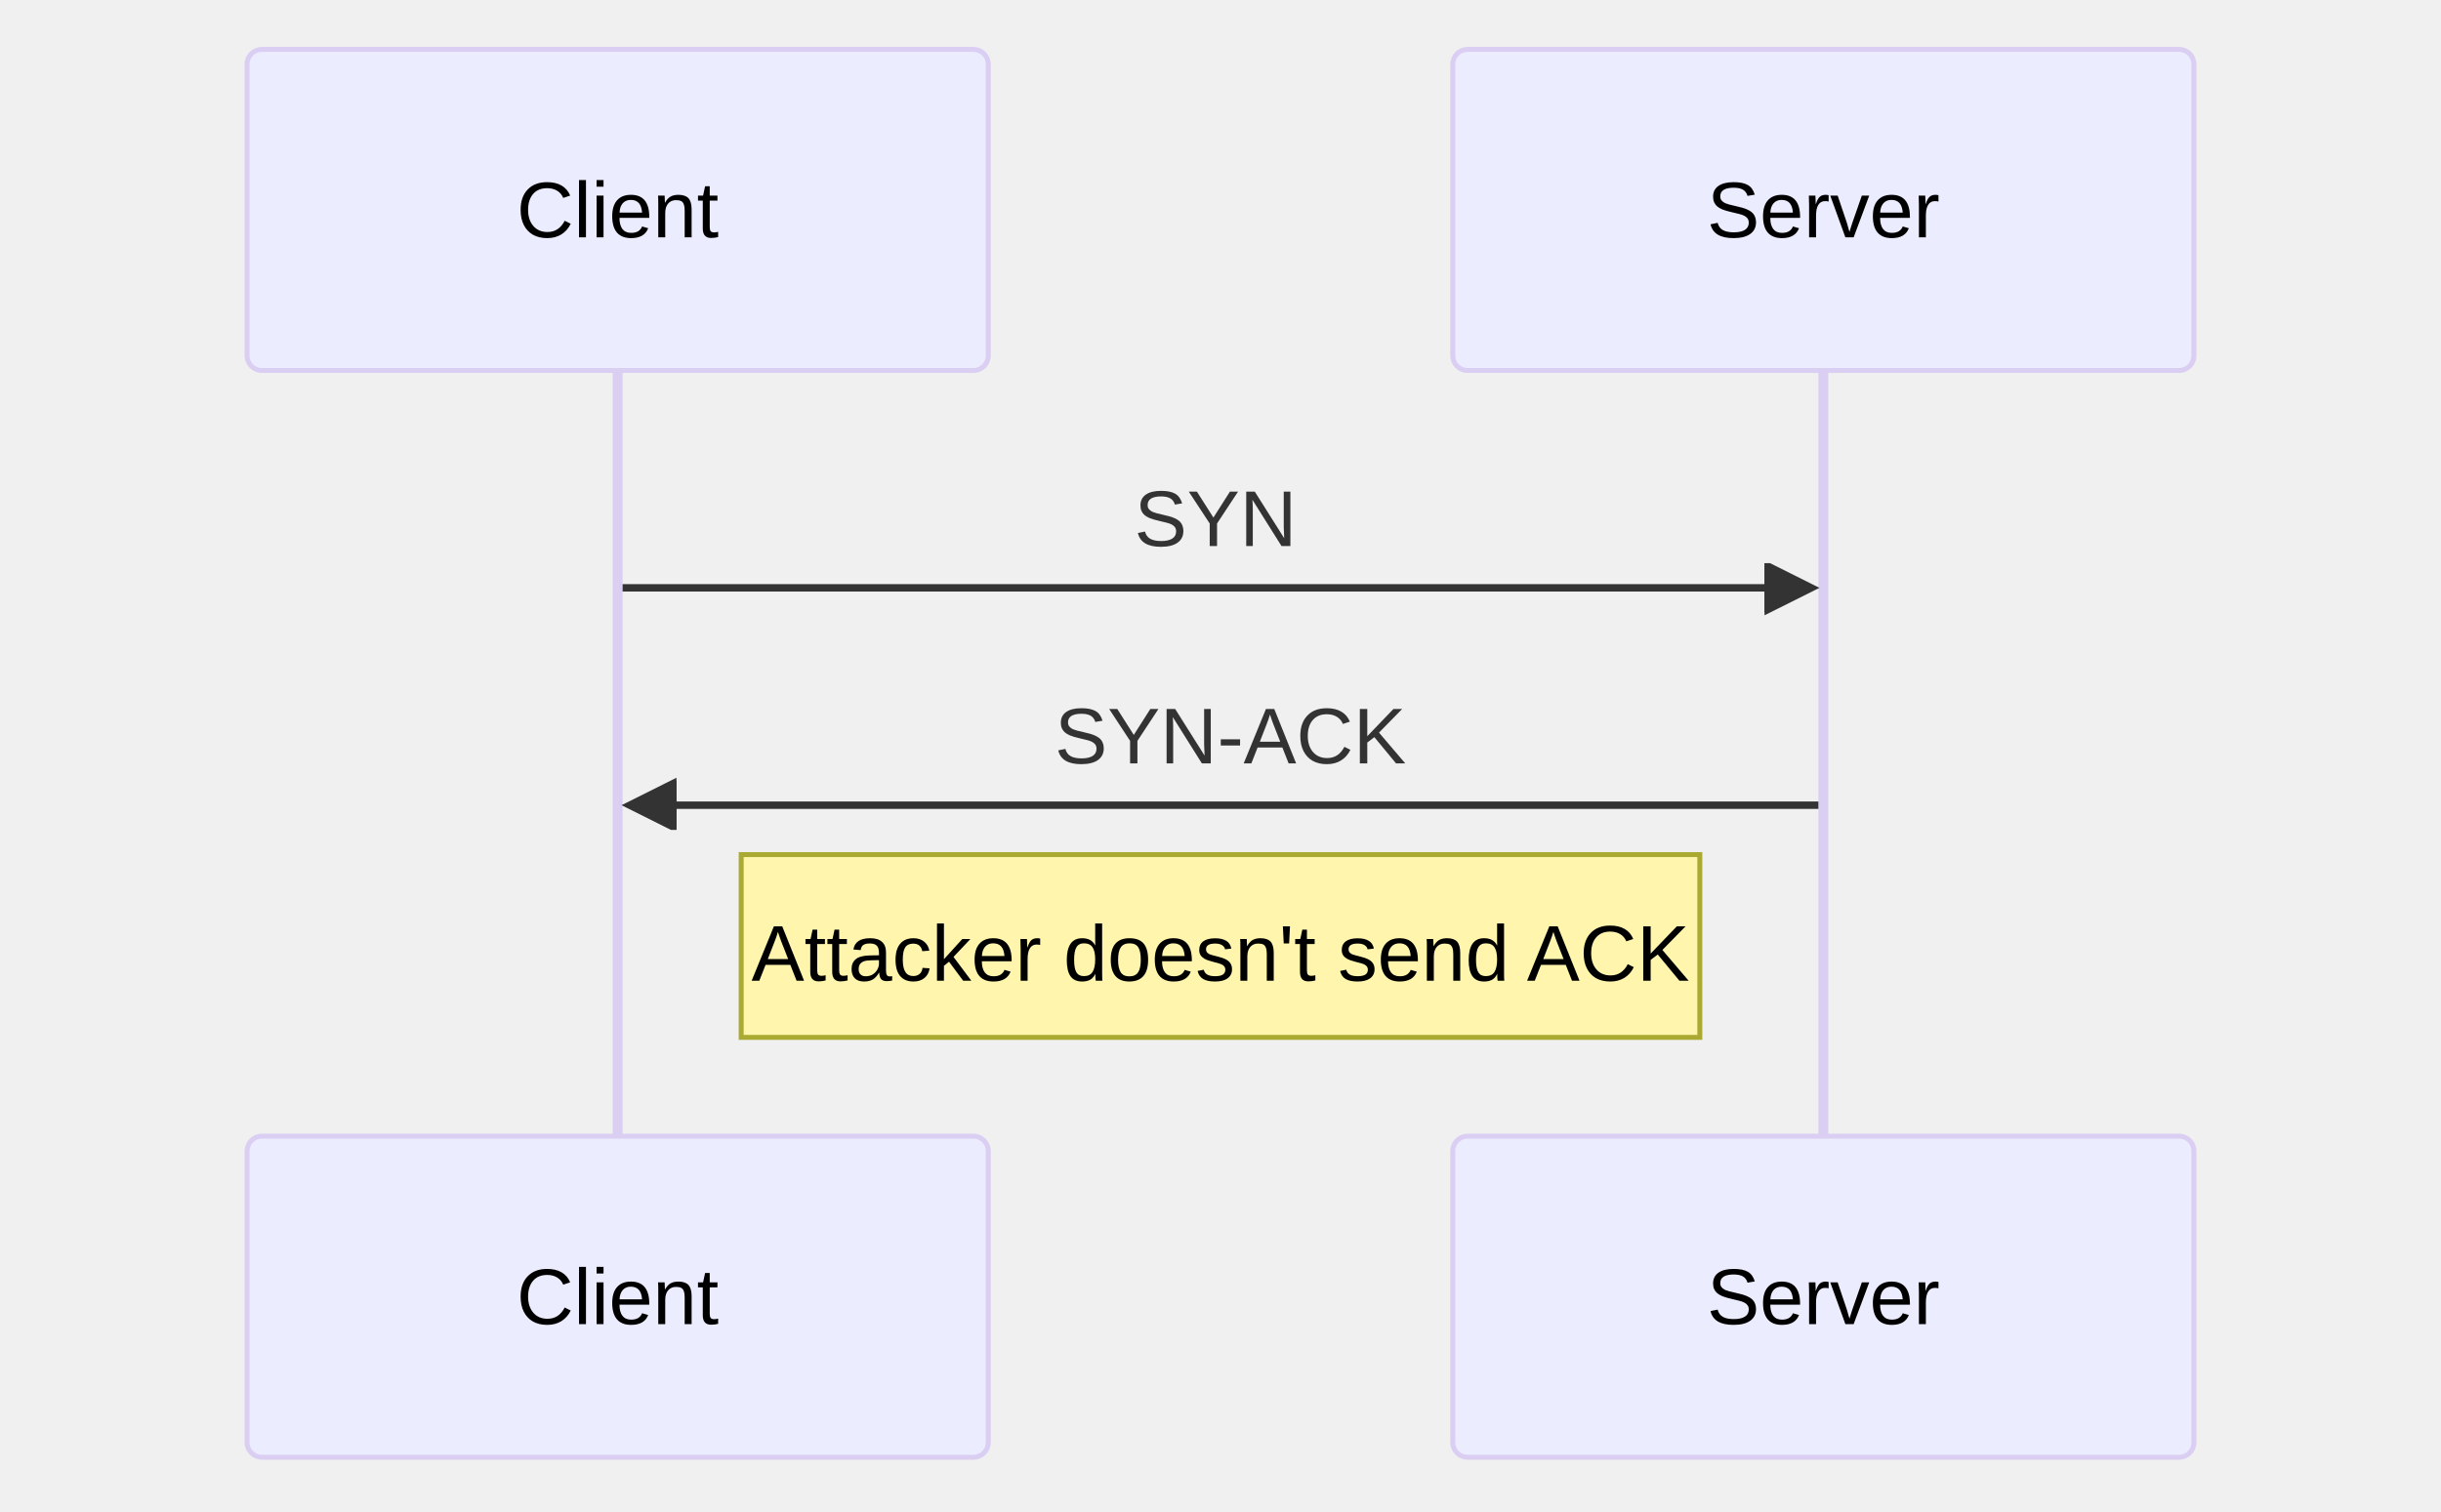
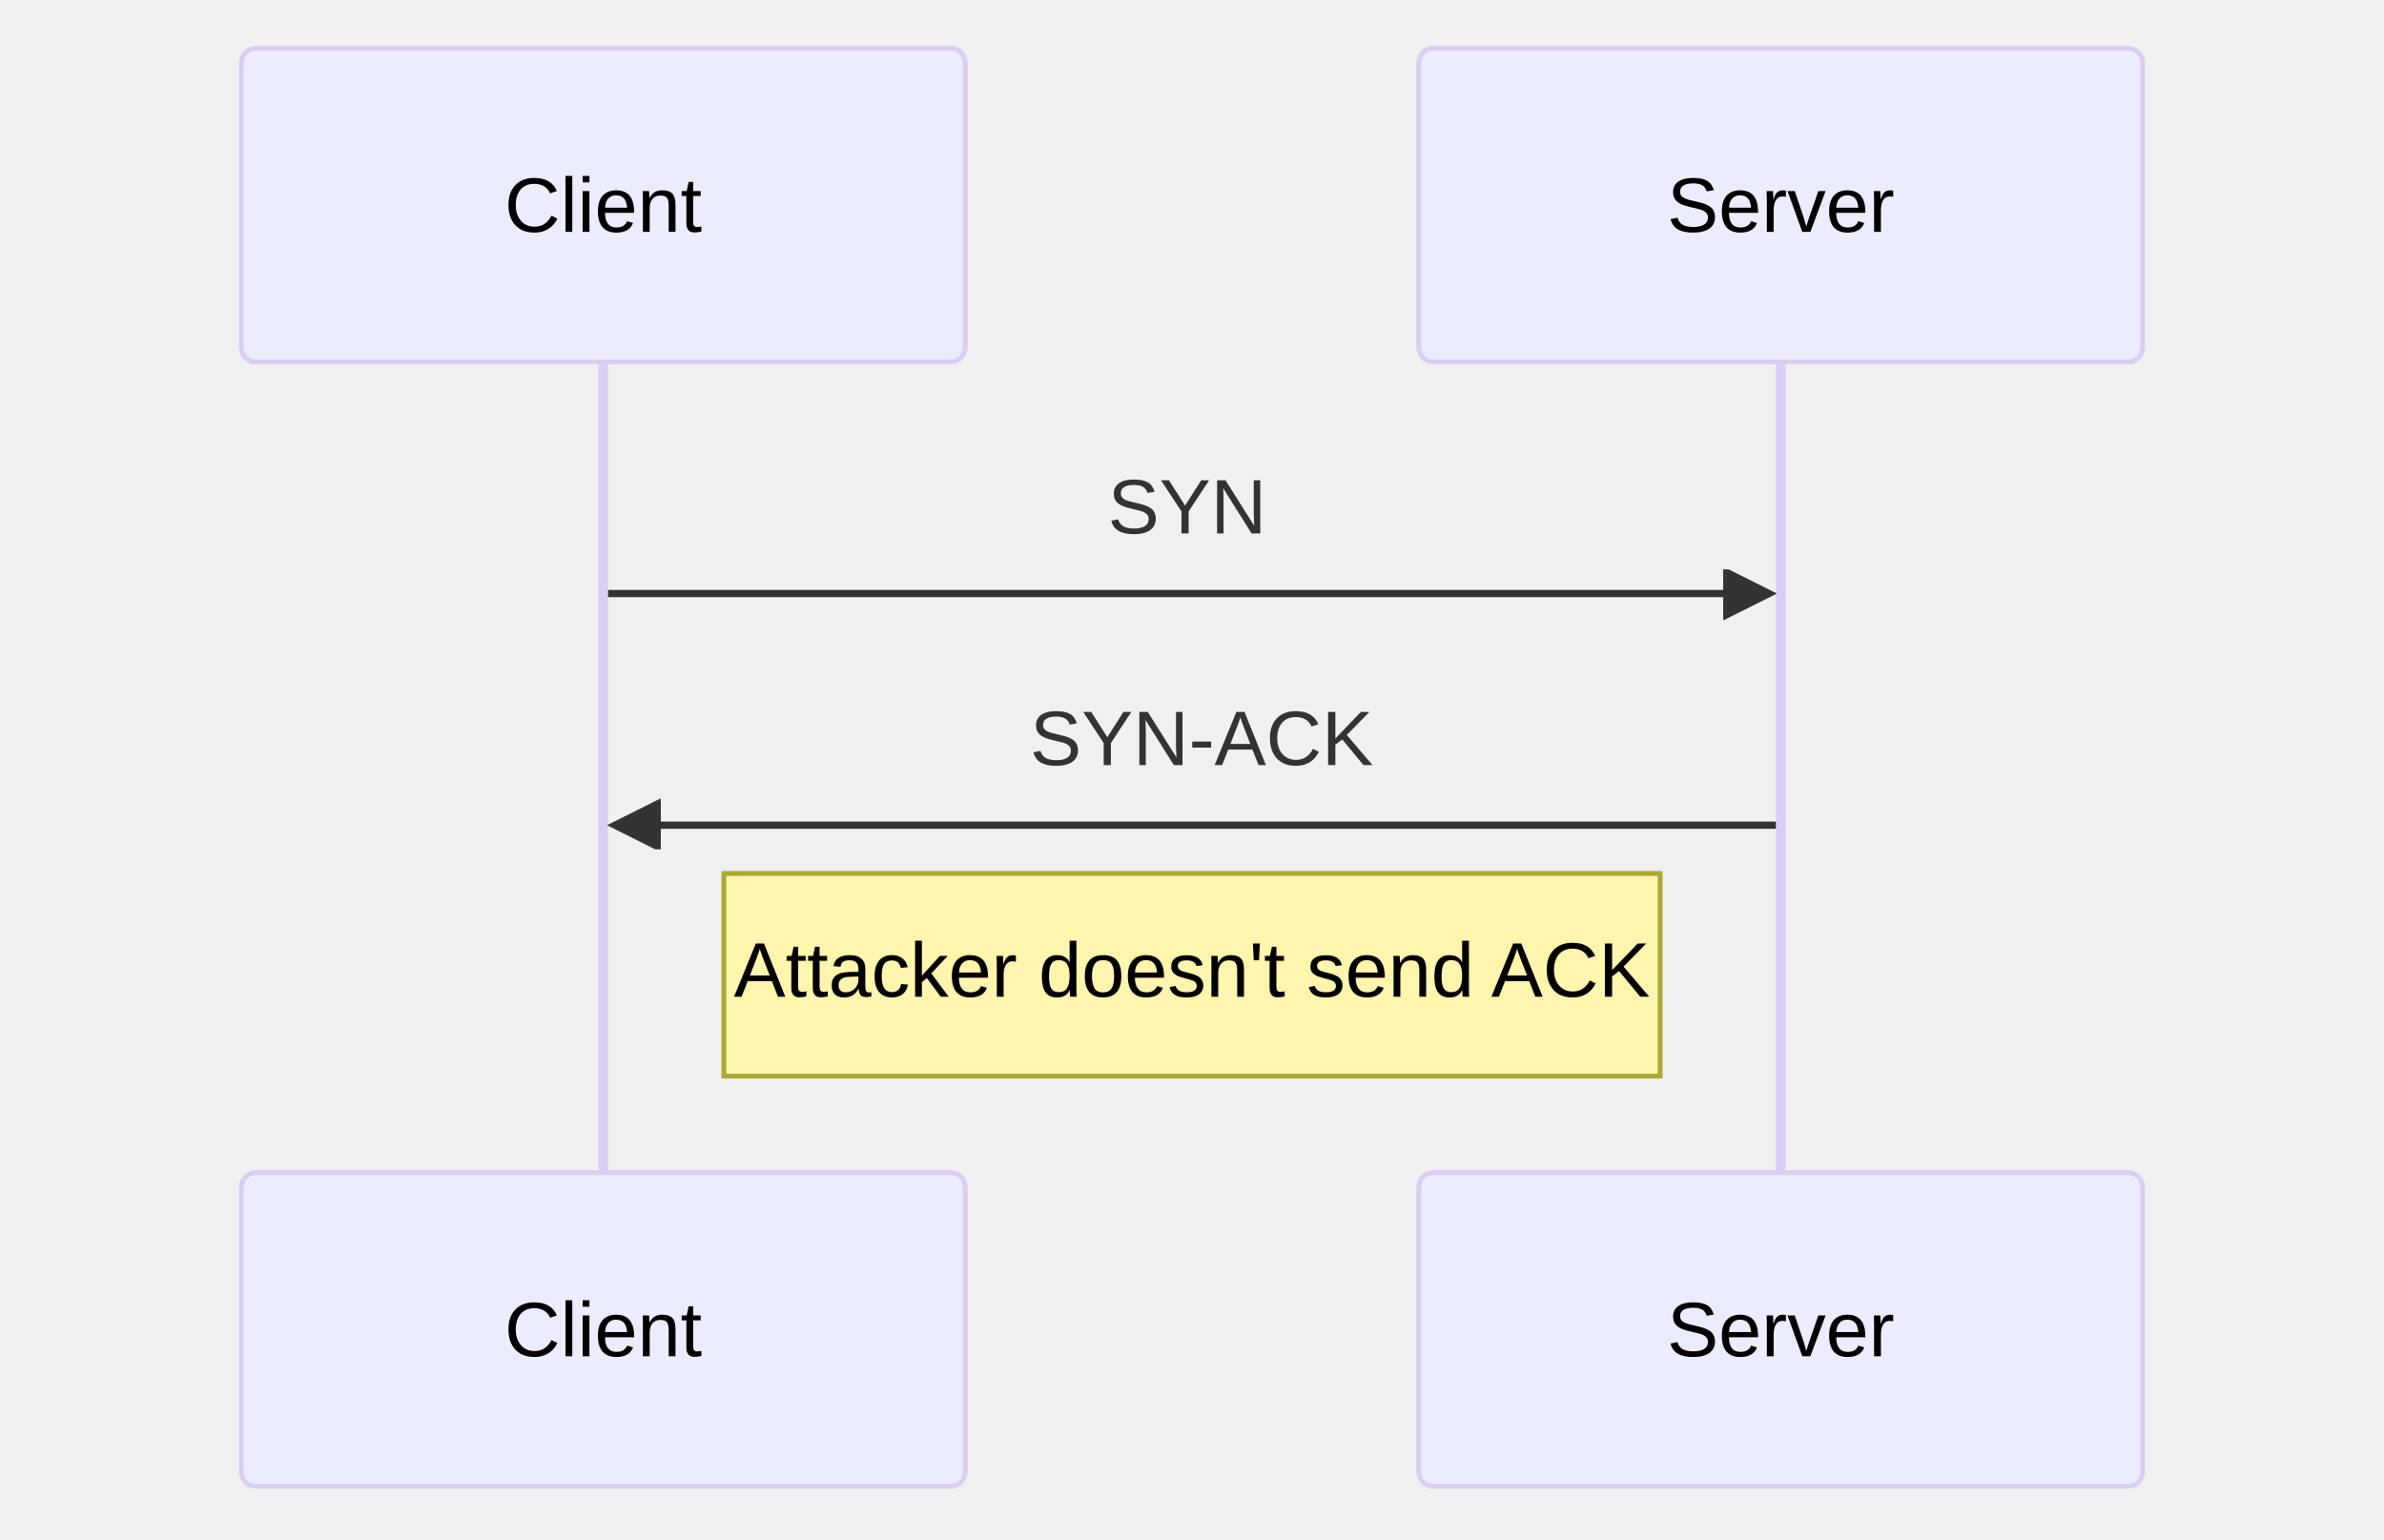
- <svg xmlns="http://www.w3.org/2000/svg" aria-roledescription="sequence" role="graphics-document document" viewBox="-50 -10 494 306" style="max-width: 494px; background-color: white;" width="100%" id="my-svg">
+ <svg xmlns="http://www.w3.org/2000/svg" aria-roledescription="sequence" role="graphics-document document" viewBox="-50 -10 494 319" style="max-width: 494px; background-color: white;" width="100%" id="my-svg">
  <g>
-     <rect class="actor actor-bottom" ry="3" rx="3" name="Server" height="65" width="150" stroke="#666" fill="#eaeaea" y="220" x="244" />
-     <text style="text-anchor: middle; font-size: 16px; font-weight: 400;" class="actor" alignment-baseline="central" dominant-baseline="central" y="252.5" x="319">
+     <rect class="actor actor-bottom" ry="3" rx="3" name="Server" height="65" width="150" stroke="#666" fill="#eaeaea" y="233" x="244" />
+     <text style="text-anchor: middle; font-size: 16px; font-weight: 400;" class="actor" alignment-baseline="central" dominant-baseline="central" y="265.5" x="319">
      <tspan dy="0" x="319">Server</tspan>
    </text>
  </g>
  <g>
-     <rect class="actor actor-bottom" ry="3" rx="3" name="Client" height="65" width="150" stroke="#666" fill="#eaeaea" y="220" x="0" />
-     <text style="text-anchor: middle; font-size: 16px; font-weight: 400;" class="actor" alignment-baseline="central" dominant-baseline="central" y="252.5" x="75">
+     <rect class="actor actor-bottom" ry="3" rx="3" name="Client" height="65" width="150" stroke="#666" fill="#eaeaea" y="233" x="0" />
+     <text style="text-anchor: middle; font-size: 16px; font-weight: 400;" class="actor" alignment-baseline="central" dominant-baseline="central" y="265.5" x="75">
      <tspan dy="0" x="75">Client</tspan>
    </text>
  </g>
  <g>
-     <line stroke="#999" stroke-width="0.5px" class="200" y2="220" x2="319" y1="5" x1="319" id="actor1" />
+     <line stroke="#999" stroke-width="0.5px" class="200" y2="233" x2="319" y1="5" x1="319" id="actor1" />
    <g id="root-1">
      <rect class="actor actor-top" ry="3" rx="3" name="Server" height="65" width="150" stroke="#666" fill="#eaeaea" y="0" x="244" />
      <text style="text-anchor: middle; font-size: 16px; font-weight: 400;" class="actor" alignment-baseline="central" dominant-baseline="central" y="32.5" x="319">
        <tspan dy="0" x="319">Server</tspan>
      </text>
    </g>
  </g>
  <g>
-     <line stroke="#999" stroke-width="0.5px" class="200" y2="220" x2="75" y1="5" x1="75" id="actor0" />
+     <line stroke="#999" stroke-width="0.5px" class="200" y2="233" x2="75" y1="5" x1="75" id="actor0" />
    <g id="root-0">
      <rect class="actor actor-top" ry="3" rx="3" name="Client" height="65" width="150" stroke="#666" fill="#eaeaea" y="0" x="0" />
      <text style="text-anchor: middle; font-size: 16px; font-weight: 400;" class="actor" alignment-baseline="central" dominant-baseline="central" y="32.5" x="75">
        <tspan dy="0" x="75">Client</tspan>
      </text>
    </g>
  </g>
  <style>#my-svg{font-family:"trebuchet ms",verdana,arial,sans-serif;font-size:16px;fill:#333;}#my-svg .error-icon{fill:#552222;}#my-svg .error-text{fill:#552222;stroke:#552222;}#my-svg .edge-thickness-normal{stroke-width:2px;}#my-svg .edge-thickness-thick{stroke-width:3.5px;}#my-svg .edge-pattern-solid{stroke-dasharray:0;}#my-svg .edge-pattern-dashed{stroke-dasharray:3;}#my-svg .edge-pattern-dotted{stroke-dasharray:2;}#my-svg .marker{fill:#333333;stroke:#333333;}#my-svg .marker.cross{stroke:#333333;}#my-svg svg{font-family:"trebuchet ms",verdana,arial,sans-serif;font-size:16px;}#my-svg .actor{stroke:hsl(259.626, 59.777%, 87.902%);fill:#ECECFF;}#my-svg text.actor&gt;tspan{fill:black;stroke:none;}#my-svg .actor-line{stroke:grey;}#my-svg .messageLine0{stroke-width:1.5;stroke-dasharray:none;stroke:#333;}#my-svg .messageLine1{stroke-width:1.5;stroke-dasharray:2,2;stroke:#333;}#my-svg #arrowhead path{fill:#333;stroke:#333;}#my-svg .sequenceNumber{fill:white;}#my-svg #sequencenumber{fill:#333;}#my-svg #crosshead path{fill:#333;stroke:#333;}#my-svg .messageText{fill:#333;stroke:none;}#my-svg .labelBox{stroke:hsl(259.626, 59.777%, 87.902%);fill:#ECECFF;}#my-svg .labelText,#my-svg .labelText&gt;tspan{fill:black;stroke:none;}#my-svg .loopText,#my-svg .loopText&gt;tspan{fill:black;stroke:none;}#my-svg .loopLine{stroke-width:2px;stroke-dasharray:2,2;stroke:hsl(259.626, 59.777%, 87.902%);fill:hsl(259.626, 59.777%, 87.902%);}#my-svg .note{stroke:#aaaa33;fill:#fff5ad;}#my-svg .noteText,#my-svg .noteText&gt;tspan{fill:black;stroke:none;}#my-svg .activation0{fill:#f4f4f4;stroke:#666;}#my-svg .activation1{fill:#f4f4f4;stroke:#666;}#my-svg .activation2{fill:#f4f4f4;stroke:#666;}#my-svg .actorPopupMenu{position:absolute;}#my-svg .actorPopupMenuPanel{position:absolute;fill:#ECECFF;box-shadow:0px 8px 16px 0px rgba(0,0,0,0.2);filter:drop-shadow(3px 5px 2px rgb(0 0 0 / 0.4));}#my-svg .actor-man line{stroke:hsl(259.626, 59.777%, 87.902%);fill:#ECECFF;}#my-svg .actor-man circle,#my-svg line{stroke:hsl(259.626, 59.777%, 87.902%);fill:#ECECFF;stroke-width:2px;}#my-svg :root{--mermaid-font-family:"trebuchet ms",verdana,arial,sans-serif;}</style>
  <g />
  <defs>
    <symbol height="24" width="24" id="computer">
      <path d="M2 2v13h20v-13h-20zm18 11h-16v-9h16v9zm-10.228 6l.466-1h3.524l.467 1h-4.457zm14.228 3h-24l2-6h2.104l-1.33 4h18.45l-1.297-4h2.073l2 6zm-5-10h-14v-7h14v7z" transform="scale(.5)" />
    </symbol>
  </defs>
  <defs>
    <symbol clip-rule="evenodd" fill-rule="evenodd" id="database">
      <path d="M12.258.001l.256.004.255.005.253.008.251.01.249.012.247.015.246.016.242.019.241.02.239.023.236.024.233.027.231.028.229.031.225.032.223.034.22.036.217.038.214.04.211.041.208.043.205.045.201.046.198.048.194.05.191.051.187.053.183.054.18.056.175.057.172.059.168.06.163.061.16.063.155.064.15.066.074.033.073.033.071.034.07.034.069.035.068.035.067.035.066.035.064.036.064.036.062.036.06.036.06.037.058.037.058.037.055.038.055.038.053.038.052.038.051.039.05.039.048.039.047.039.045.04.044.04.043.04.041.04.04.041.039.041.037.041.036.041.034.041.033.042.032.042.03.042.029.042.027.042.026.043.024.043.023.043.021.043.02.043.018.044.017.043.015.044.013.044.012.044.011.045.009.044.007.045.006.045.004.045.002.045.001.045v17l-.001.045-.002.045-.004.045-.006.045-.007.045-.009.044-.011.045-.012.044-.013.044-.015.044-.017.043-.018.044-.02.043-.021.043-.023.043-.024.043-.026.043-.027.042-.029.042-.03.042-.032.042-.033.042-.034.041-.036.041-.037.041-.039.041-.04.041-.041.04-.043.04-.044.04-.045.04-.047.039-.048.039-.05.039-.051.039-.052.038-.053.038-.055.038-.055.038-.058.037-.058.037-.06.037-.06.036-.062.036-.064.036-.064.036-.066.035-.067.035-.068.035-.069.035-.07.034-.071.034-.073.033-.074.033-.15.066-.155.064-.16.063-.163.061-.168.06-.172.059-.175.057-.18.056-.183.054-.187.053-.191.051-.194.05-.198.048-.201.046-.205.045-.208.043-.211.041-.214.04-.217.038-.22.036-.223.034-.225.032-.229.031-.231.028-.233.027-.236.024-.239.023-.241.02-.242.019-.246.016-.247.015-.249.012-.251.01-.253.008-.255.005-.256.004-.258.001-.258-.001-.256-.004-.255-.005-.253-.008-.251-.01-.249-.012-.247-.015-.245-.016-.243-.019-.241-.02-.238-.023-.236-.024-.234-.027-.231-.028-.228-.031-.226-.032-.223-.034-.22-.036-.217-.038-.214-.04-.211-.041-.208-.043-.204-.045-.201-.046-.198-.048-.195-.05-.19-.051-.187-.053-.184-.054-.179-.056-.176-.057-.172-.059-.167-.06-.164-.061-.159-.063-.155-.064-.151-.066-.074-.033-.072-.033-.072-.034-.07-.034-.069-.035-.068-.035-.067-.035-.066-.035-.064-.036-.063-.036-.062-.036-.061-.036-.06-.037-.058-.037-.057-.037-.056-.038-.055-.038-.053-.038-.052-.038-.051-.039-.049-.039-.049-.039-.046-.039-.046-.04-.044-.04-.043-.04-.041-.04-.04-.041-.039-.041-.037-.041-.036-.041-.034-.041-.033-.042-.032-.042-.03-.042-.029-.042-.027-.042-.026-.043-.024-.043-.023-.043-.021-.043-.02-.043-.018-.044-.017-.043-.015-.044-.013-.044-.012-.044-.011-.045-.009-.044-.007-.045-.006-.045-.004-.045-.002-.045-.001-.045v-17l.001-.045.002-.045.004-.045.006-.045.007-.045.009-.044.011-.045.012-.044.013-.044.015-.044.017-.043.018-.044.02-.043.021-.043.023-.043.024-.043.026-.043.027-.042.029-.042.03-.042.032-.042.033-.042.034-.041.036-.041.037-.041.039-.041.04-.041.041-.04.043-.04.044-.04.046-.04.046-.039.049-.039.049-.039.051-.039.052-.038.053-.038.055-.038.056-.038.057-.037.058-.037.06-.037.061-.036.062-.036.063-.036.064-.036.066-.035.067-.035.068-.035.069-.035.07-.034.072-.034.072-.033.074-.033.151-.066.155-.064.159-.063.164-.061.167-.06.172-.059.176-.057.179-.056.184-.054.187-.053.19-.051.195-.05.198-.048.201-.046.204-.045.208-.043.211-.041.214-.04.217-.038.22-.036.223-.034.226-.032.228-.031.231-.028.234-.027.236-.024.238-.023.241-.02.243-.019.245-.016.247-.015.249-.012.251-.01.253-.008.255-.005.256-.004.258-.001.258.001zm-9.258 20.499v.01l.001.021.003.021.004.022.005.021.006.022.007.022.009.023.01.022.011.023.012.023.013.023.015.023.016.024.017.023.018.024.019.024.021.024.022.025.023.024.024.025.052.049.056.05.061.051.066.051.07.051.075.051.079.052.084.052.088.052.092.052.097.052.102.051.105.052.11.052.114.051.119.051.123.051.127.05.131.05.135.05.139.048.144.049.147.047.152.047.155.047.16.045.163.045.167.043.171.043.176.041.178.041.183.039.187.039.19.037.194.035.197.035.202.033.204.031.209.03.212.029.216.027.219.025.222.024.226.021.23.02.233.018.236.016.24.015.243.012.246.01.249.008.253.005.256.004.259.001.26-.001.257-.004.254-.005.25-.008.247-.011.244-.012.241-.014.237-.016.233-.018.231-.021.226-.021.224-.024.22-.026.216-.027.212-.028.21-.031.205-.031.202-.034.198-.034.194-.036.191-.037.187-.039.183-.04.179-.04.175-.042.172-.043.168-.044.163-.045.16-.046.155-.046.152-.047.148-.048.143-.049.139-.049.136-.05.131-.05.126-.05.123-.051.118-.052.114-.051.11-.052.106-.052.101-.052.096-.052.092-.052.088-.053.083-.051.079-.052.074-.052.07-.051.065-.051.06-.051.056-.05.051-.05.023-.024.023-.025.021-.024.02-.024.019-.024.018-.024.017-.024.015-.023.014-.024.013-.023.012-.023.01-.023.01-.022.008-.022.006-.022.006-.022.004-.022.004-.021.001-.021.001-.021v-4.127l-.077.055-.08.053-.083.054-.085.053-.087.052-.09.052-.093.051-.095.05-.097.05-.1.049-.102.049-.105.048-.106.047-.109.047-.111.046-.114.045-.115.045-.118.044-.12.043-.122.042-.124.042-.126.041-.128.04-.13.04-.132.038-.134.038-.135.037-.138.037-.139.035-.142.035-.143.034-.144.033-.147.032-.148.031-.15.03-.151.03-.153.029-.154.027-.156.027-.158.026-.159.025-.161.024-.162.023-.163.022-.165.021-.166.02-.167.019-.169.018-.169.017-.171.016-.173.015-.173.014-.175.013-.175.012-.177.011-.178.01-.179.008-.179.008-.181.006-.182.005-.182.004-.184.003-.184.002h-.37l-.184-.002-.184-.003-.182-.004-.182-.005-.181-.006-.179-.008-.179-.008-.178-.01-.176-.011-.176-.012-.175-.013-.173-.014-.172-.015-.171-.016-.17-.017-.169-.018-.167-.019-.166-.02-.165-.021-.163-.022-.162-.023-.161-.024-.159-.025-.157-.026-.156-.027-.155-.027-.153-.029-.151-.03-.15-.03-.148-.031-.146-.032-.145-.033-.143-.034-.141-.035-.14-.035-.137-.037-.136-.037-.134-.038-.132-.038-.13-.04-.128-.04-.126-.041-.124-.042-.122-.042-.12-.044-.117-.043-.116-.045-.113-.045-.112-.046-.109-.047-.106-.047-.105-.048-.102-.049-.1-.049-.097-.05-.095-.05-.093-.052-.09-.051-.087-.052-.085-.053-.083-.054-.08-.054-.077-.054v4.127zm0-5.654v.011l.001.021.003.021.004.021.005.022.006.022.007.022.009.022.01.022.011.023.012.023.013.023.015.024.016.023.017.024.018.024.019.024.021.024.022.024.023.025.024.024.052.05.056.05.061.05.066.051.07.051.075.052.079.051.084.052.088.052.092.052.097.052.102.052.105.052.11.051.114.051.119.052.123.05.127.051.131.05.135.049.139.049.144.048.147.048.152.047.155.046.16.045.163.045.167.044.171.042.176.042.178.04.183.04.187.038.19.037.194.036.197.034.202.033.204.032.209.03.212.028.216.027.219.025.222.024.226.022.23.02.233.018.236.016.24.014.243.012.246.01.249.008.253.006.256.003.259.001.26-.001.257-.003.254-.006.25-.008.247-.01.244-.012.241-.015.237-.016.233-.018.231-.02.226-.022.224-.024.22-.025.216-.027.212-.029.21-.03.205-.032.202-.033.198-.035.194-.036.191-.037.187-.039.183-.039.179-.041.175-.042.172-.043.168-.044.163-.045.16-.045.155-.047.152-.047.148-.048.143-.048.139-.05.136-.049.131-.05.126-.051.123-.051.118-.051.114-.052.11-.052.106-.052.101-.052.096-.052.092-.052.088-.052.083-.052.079-.052.074-.051.07-.052.065-.051.06-.05.056-.051.051-.049.023-.025.023-.024.021-.025.02-.024.019-.024.018-.024.017-.024.015-.023.014-.023.013-.024.012-.022.01-.023.01-.023.008-.022.006-.022.006-.022.004-.021.004-.022.001-.021.001-.021v-4.139l-.077.054-.08.054-.083.054-.085.052-.087.053-.09.051-.093.051-.095.051-.097.05-.1.049-.102.049-.105.048-.106.047-.109.047-.111.046-.114.045-.115.044-.118.044-.12.044-.122.042-.124.042-.126.041-.128.04-.13.039-.132.039-.134.038-.135.037-.138.036-.139.036-.142.035-.143.033-.144.033-.147.033-.148.031-.15.03-.151.03-.153.028-.154.028-.156.027-.158.026-.159.025-.161.024-.162.023-.163.022-.165.021-.166.02-.167.019-.169.018-.169.017-.171.016-.173.015-.173.014-.175.013-.175.012-.177.011-.178.009-.179.009-.179.007-.181.007-.182.005-.182.004-.184.003-.184.002h-.37l-.184-.002-.184-.003-.182-.004-.182-.005-.181-.007-.179-.007-.179-.009-.178-.009-.176-.011-.176-.012-.175-.013-.173-.014-.172-.015-.171-.016-.17-.017-.169-.018-.167-.019-.166-.02-.165-.021-.163-.022-.162-.023-.161-.024-.159-.025-.157-.026-.156-.027-.155-.028-.153-.028-.151-.03-.15-.03-.148-.031-.146-.033-.145-.033-.143-.033-.141-.035-.14-.036-.137-.036-.136-.037-.134-.038-.132-.039-.13-.039-.128-.04-.126-.041-.124-.042-.122-.043-.12-.043-.117-.044-.116-.044-.113-.046-.112-.046-.109-.046-.106-.047-.105-.048-.102-.049-.1-.049-.097-.05-.095-.051-.093-.051-.09-.051-.087-.053-.085-.052-.083-.054-.08-.054-.077-.054v4.139zm0-5.666v.011l.001.02.003.022.004.021.005.022.006.021.007.022.009.023.01.022.011.023.012.023.013.023.015.023.016.024.017.024.018.023.019.024.021.025.022.024.023.024.024.025.052.05.056.05.061.05.066.051.07.051.075.052.079.051.084.052.088.052.092.052.097.052.102.052.105.051.11.052.114.051.119.051.123.051.127.05.131.05.135.05.139.049.144.048.147.048.152.047.155.046.16.045.163.045.167.043.171.043.176.042.178.04.183.04.187.038.19.037.194.036.197.034.202.033.204.032.209.03.212.028.216.027.219.025.222.024.226.021.23.02.233.018.236.017.24.014.243.012.246.01.249.008.253.006.256.003.259.001.26-.001.257-.003.254-.006.25-.008.247-.01.244-.013.241-.014.237-.016.233-.018.231-.02.226-.022.224-.024.22-.025.216-.027.212-.029.21-.03.205-.032.202-.033.198-.035.194-.036.191-.037.187-.039.183-.039.179-.041.175-.042.172-.043.168-.044.163-.045.16-.045.155-.047.152-.047.148-.048.143-.049.139-.049.136-.049.131-.051.126-.05.123-.051.118-.052.114-.051.11-.052.106-.052.101-.052.096-.052.092-.052.088-.052.083-.052.079-.052.074-.052.07-.051.065-.051.06-.051.056-.05.051-.049.023-.025.023-.025.021-.024.02-.024.019-.024.018-.024.017-.024.015-.023.014-.024.013-.023.012-.023.01-.022.01-.023.008-.022.006-.022.006-.022.004-.022.004-.021.001-.021.001-.021v-4.153l-.077.054-.08.054-.083.053-.085.053-.087.053-.09.051-.093.051-.095.051-.097.05-.1.049-.102.048-.105.048-.106.048-.109.046-.111.046-.114.046-.115.044-.118.044-.12.043-.122.043-.124.042-.126.041-.128.04-.13.039-.132.039-.134.038-.135.037-.138.036-.139.036-.142.034-.143.034-.144.033-.147.032-.148.032-.15.03-.151.03-.153.028-.154.028-.156.027-.158.026-.159.024-.161.024-.162.023-.163.023-.165.021-.166.02-.167.019-.169.018-.169.017-.171.016-.173.015-.173.014-.175.013-.175.012-.177.01-.178.01-.179.009-.179.007-.181.006-.182.006-.182.004-.184.003-.184.001-.185.001-.185-.001-.184-.001-.184-.003-.182-.004-.182-.006-.181-.006-.179-.007-.179-.009-.178-.01-.176-.01-.176-.012-.175-.013-.173-.014-.172-.015-.171-.016-.17-.017-.169-.018-.167-.019-.166-.02-.165-.021-.163-.023-.162-.023-.161-.024-.159-.024-.157-.026-.156-.027-.155-.028-.153-.028-.151-.03-.15-.03-.148-.032-.146-.032-.145-.033-.143-.034-.141-.034-.14-.036-.137-.036-.136-.037-.134-.038-.132-.039-.13-.039-.128-.041-.126-.041-.124-.041-.122-.043-.12-.043-.117-.044-.116-.044-.113-.046-.112-.046-.109-.046-.106-.048-.105-.048-.102-.048-.1-.05-.097-.049-.095-.051-.093-.051-.09-.052-.087-.052-.085-.053-.083-.053-.08-.054-.077-.054v4.153zm8.74-8.179l-.257.004-.254.005-.25.008-.247.011-.244.012-.241.014-.237.016-.233.018-.231.021-.226.022-.224.023-.22.026-.216.027-.212.028-.21.031-.205.032-.202.033-.198.034-.194.036-.191.038-.187.038-.183.04-.179.041-.175.042-.172.043-.168.043-.163.045-.16.046-.155.046-.152.048-.148.048-.143.048-.139.049-.136.05-.131.05-.126.051-.123.051-.118.051-.114.052-.11.052-.106.052-.101.052-.096.052-.092.052-.088.052-.083.052-.079.052-.074.051-.07.052-.065.051-.06.05-.056.05-.051.05-.023.025-.023.024-.021.024-.02.025-.019.024-.018.024-.017.023-.015.024-.014.023-.013.023-.012.023-.01.023-.01.022-.008.022-.006.023-.006.021-.004.022-.004.021-.001.021-.001.021.001.021.001.021.004.021.004.022.006.021.006.023.008.022.01.022.01.023.012.023.013.023.014.023.015.024.017.023.018.024.019.024.02.025.021.024.023.024.023.025.051.05.056.05.06.05.065.051.07.052.074.051.079.052.083.052.088.052.092.052.096.052.101.052.106.052.11.052.114.052.118.051.123.051.126.051.131.05.136.05.139.049.143.048.148.048.152.048.155.046.16.046.163.045.168.043.172.043.175.042.179.041.183.04.187.038.191.038.194.036.198.034.202.033.205.032.21.031.212.028.216.027.22.026.224.023.226.022.231.021.233.018.237.016.241.014.244.012.247.011.25.008.254.005.257.004.26.001.26-.001.257-.004.254-.005.25-.008.247-.011.244-.012.241-.014.237-.016.233-.018.231-.021.226-.022.224-.023.22-.026.216-.027.212-.028.21-.031.205-.032.202-.033.198-.034.194-.036.191-.038.187-.038.183-.04.179-.041.175-.042.172-.043.168-.043.163-.045.16-.046.155-.046.152-.048.148-.048.143-.048.139-.049.136-.05.131-.05.126-.051.123-.051.118-.051.114-.052.11-.052.106-.052.101-.052.096-.052.092-.052.088-.052.083-.052.079-.052.074-.051.07-.052.065-.051.06-.05.056-.05.051-.05.023-.025.023-.024.021-.024.02-.025.019-.024.018-.024.017-.023.015-.024.014-.023.013-.023.012-.023.01-.023.01-.022.008-.022.006-.023.006-.021.004-.022.004-.021.001-.021.001-.021-.001-.021-.001-.021-.004-.021-.004-.022-.006-.021-.006-.023-.008-.022-.01-.022-.01-.023-.012-.023-.013-.023-.014-.023-.015-.024-.017-.023-.018-.024-.019-.024-.02-.025-.021-.024-.023-.024-.023-.025-.051-.05-.056-.05-.06-.05-.065-.051-.07-.052-.074-.051-.079-.052-.083-.052-.088-.052-.092-.052-.096-.052-.101-.052-.106-.052-.11-.052-.114-.052-.118-.051-.123-.051-.126-.051-.131-.05-.136-.05-.139-.049-.143-.048-.148-.048-.152-.048-.155-.046-.16-.046-.163-.045-.168-.043-.172-.043-.175-.042-.179-.041-.183-.04-.187-.038-.191-.038-.194-.036-.198-.034-.202-.033-.205-.032-.21-.031-.212-.028-.216-.027-.22-.026-.224-.023-.226-.022-.231-.021-.233-.018-.237-.016-.241-.014-.244-.012-.247-.011-.25-.008-.254-.005-.257-.004-.26-.001-.26.001z" transform="scale(.5)" />
    </symbol>
  </defs>
  <defs>
    <symbol height="24" width="24" id="clock">
      <path d="M12 2c5.514 0 10 4.486 10 10s-4.486 10-10 10-10-4.486-10-10 4.486-10 10-10zm0-2c-6.627 0-12 5.373-12 12s5.373 12 12 12 12-5.373 12-12-5.373-12-12-12zm5.848 12.459c.202.038.202.333.001.372-1.907.361-6.045 1.111-6.547 1.111-.719 0-1.301-.582-1.301-1.301 0-.512.77-5.447 1.125-7.445.034-.192.312-.181.343.014l.985 6.238 5.394 1.011z" transform="scale(.5)" />
    </symbol>
  </defs>
  <defs>
    <marker orient="auto" markerHeight="12" markerWidth="12" markerUnits="userSpaceOnUse" refY="5" refX="7.9" id="arrowhead">
      <path d="M 0 0 L 10 5 L 0 10 z" />
    </marker>
  </defs>
  <defs>
    <marker refY="4.5" refX="4" orient="auto" markerHeight="8" markerWidth="15" id="crosshead">
      <path style="stroke-dasharray: 0, 0;" d="M 1,2 L 6,7 M 6,2 L 1,7" stroke-width="1pt" stroke="#000000" fill="none" />
    </marker>
  </defs>
  <defs>
    <marker orient="auto" markerHeight="28" markerWidth="20" refY="7" refX="15.5" id="filled-head">
      <path d="M 18,7 L9,13 L14,7 L9,1 Z" />
    </marker>
  </defs>
  <defs>
    <marker orient="auto" markerHeight="40" markerWidth="60" refY="15" refX="15" id="sequencenumber">
      <circle r="6" cy="15" cx="15" />
    </marker>
  </defs>
  <g>
-     <rect class="note" ry="0" rx="0" height="37" width="194" stroke="#666" fill="#EDF2AE" y="163" x="100" />
-     <text style="font-size: 16px; font-weight: 400;" dy="1em" class="noteText" alignment-baseline="middle" dominant-baseline="middle" text-anchor="middle" y="168" x="197">
+     <rect class="note" ry="0" rx="0" height="42" width="194" stroke="#666" fill="#EDF2AE" y="171" x="100" />
+     <text style="font-size: 16px; font-weight: 400;" dy="1em" class="noteText" alignment-baseline="middle" dominant-baseline="middle" text-anchor="middle" y="176" x="197">
      <tspan x="197">Attacker doesn't send ACK</tspan>
    </text>
  </g>
  <text style="font-size: 16px; font-weight: 400;" dy="1em" class="messageText" alignment-baseline="middle" dominant-baseline="middle" text-anchor="middle" y="80" x="196">SYN</text>
-   <line style="fill: none;" marker-end="url(#arrowhead)" stroke="none" stroke-width="2" class="messageLine0" y2="109" x2="315" y1="109" x1="76" />
-   <text style="font-size: 16px; font-weight: 400;" dy="1em" class="messageText" alignment-baseline="middle" dominant-baseline="middle" text-anchor="middle" y="124" x="199">SYN-ACK</text>
-   <line style="fill: none;" marker-end="url(#arrowhead)" stroke="none" stroke-width="2" class="messageLine0" y2="153" x2="79" y1="153" x1="318" />
+   <line style="fill: none;" marker-end="url(#arrowhead)" stroke="none" stroke-width="2" class="messageLine0" y2="113" x2="315" y1="113" x1="76" />
+   <text style="font-size: 16px; font-weight: 400;" dy="1em" class="messageText" alignment-baseline="middle" dominant-baseline="middle" text-anchor="middle" y="128" x="199">SYN-ACK</text>
+   <line style="fill: none;" marker-end="url(#arrowhead)" stroke="none" stroke-width="2" class="messageLine0" y2="161" x2="79" y1="161" x1="318" />
</svg>
